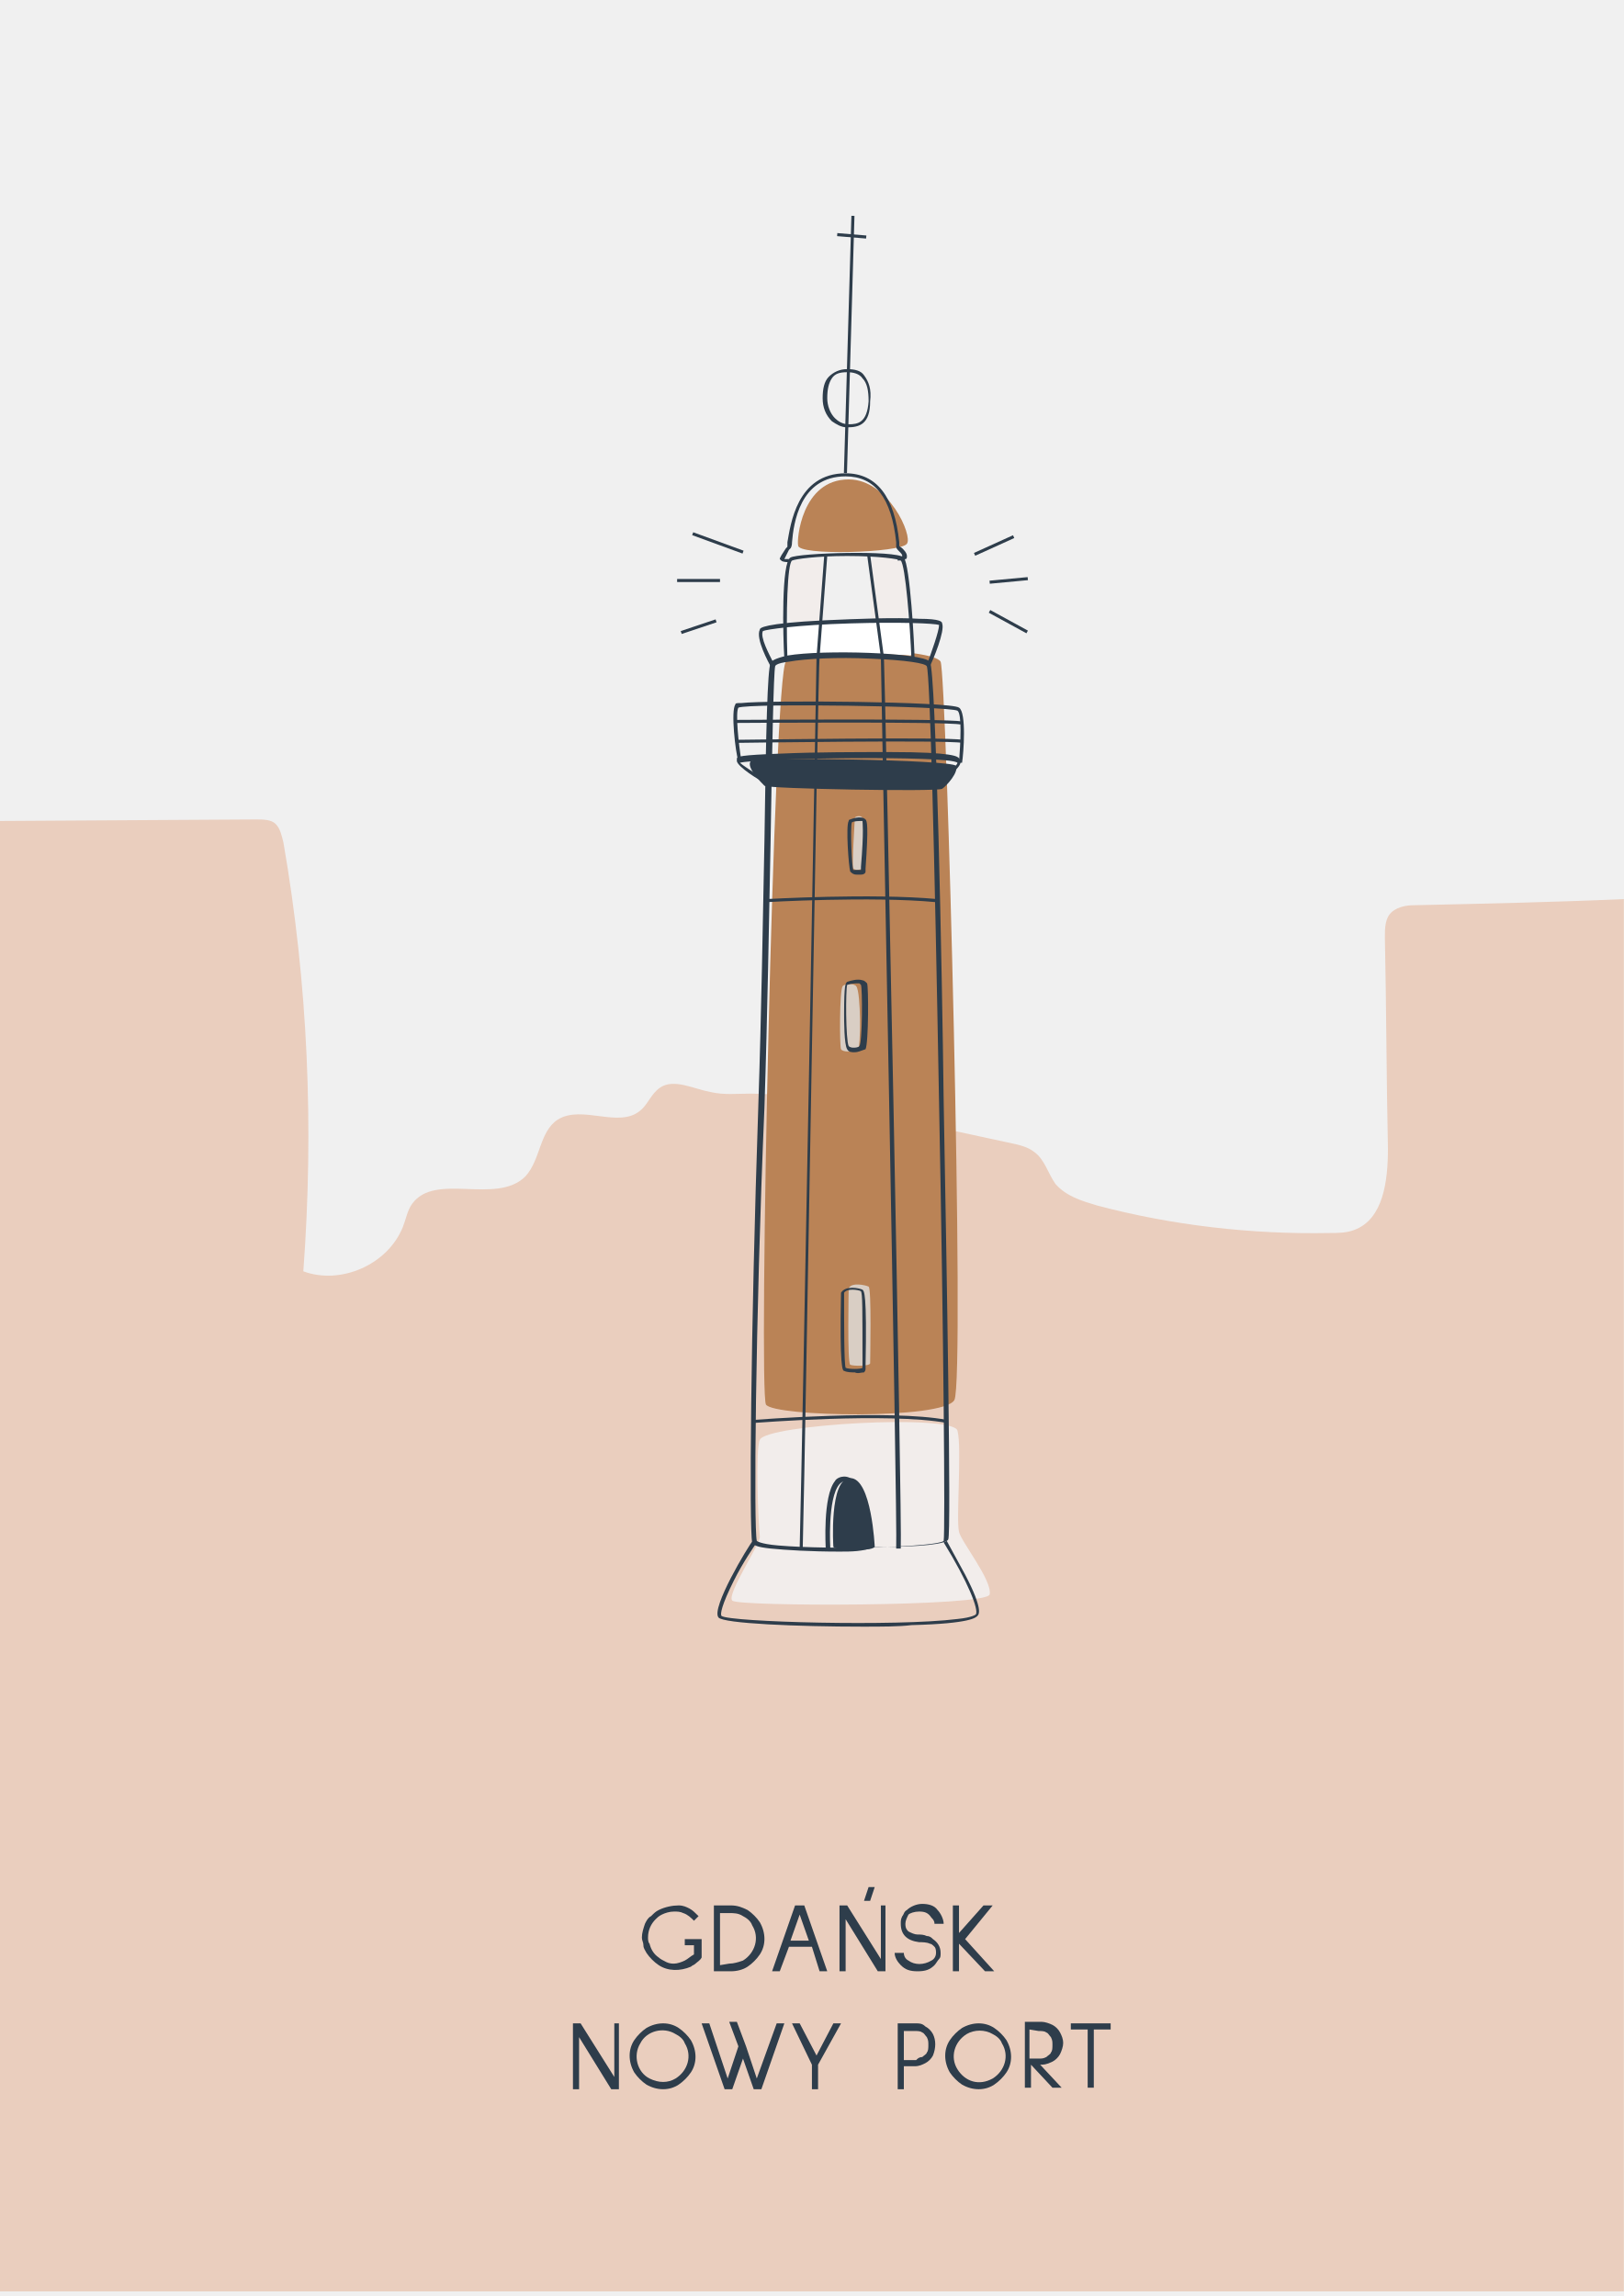
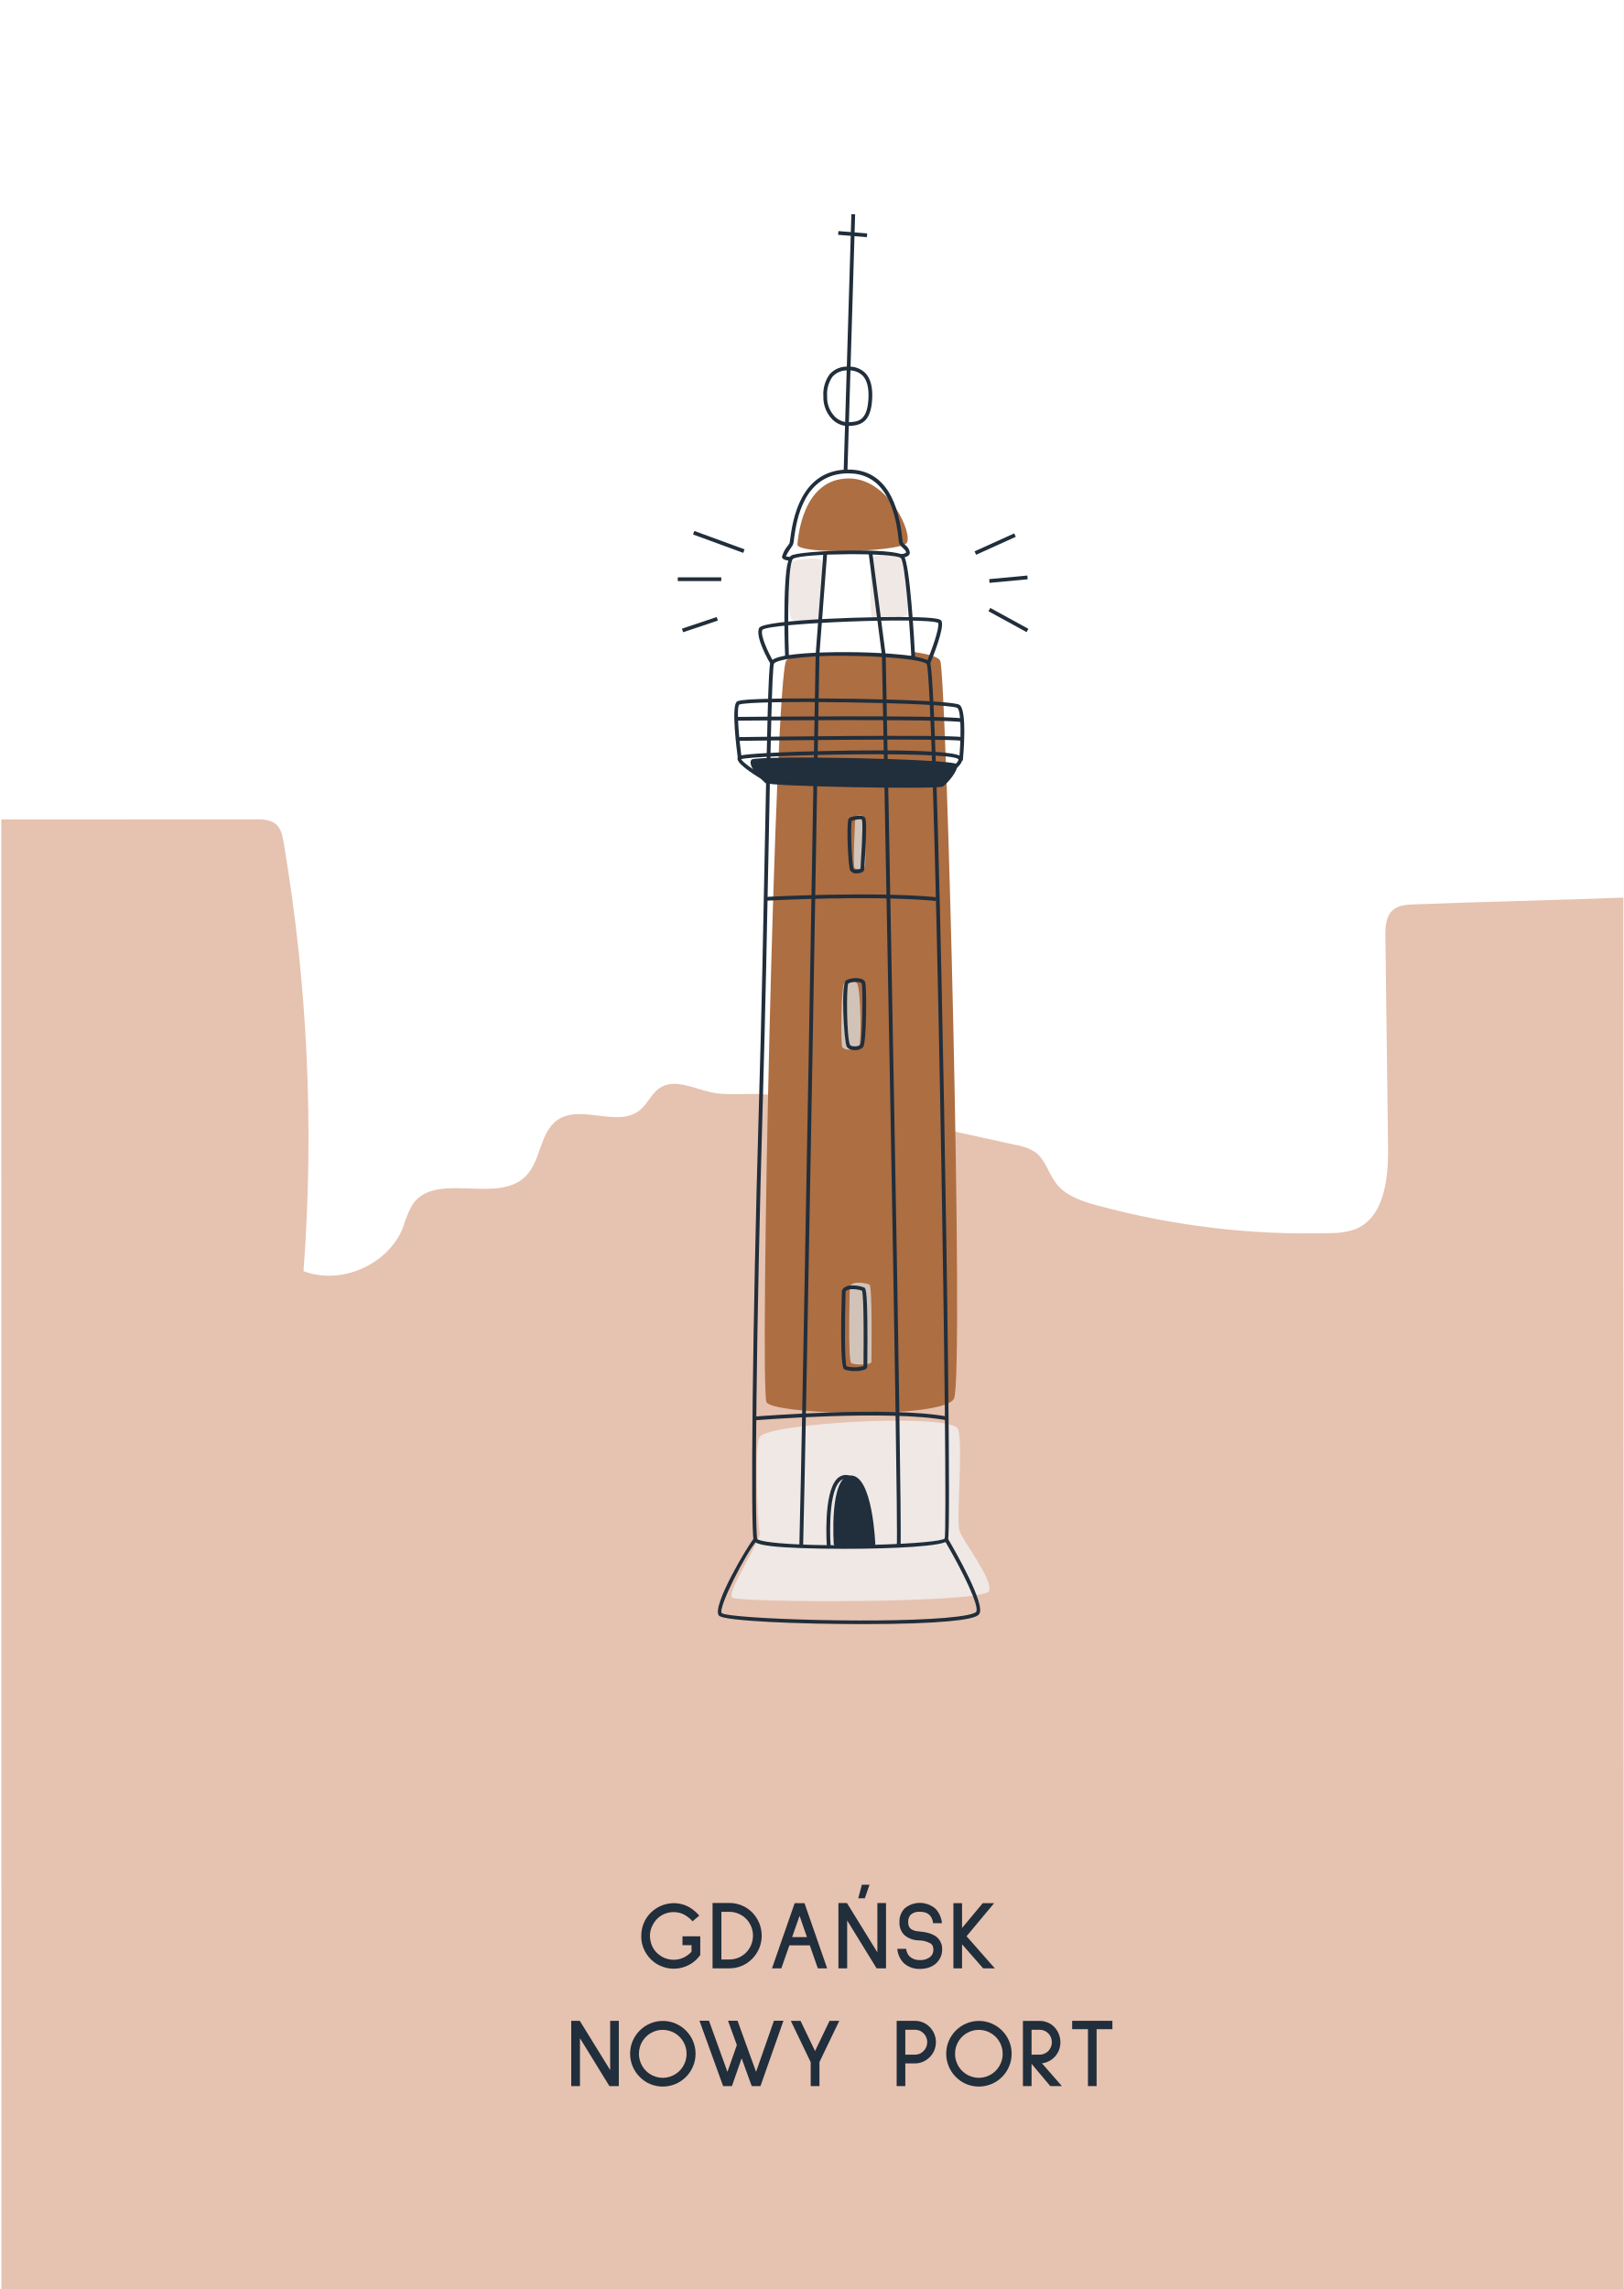
- <svg xmlns="http://www.w3.org/2000/svg" version="1.1" id="Layer_1" x="0px" y="0px" viewBox="0 0 106 149.9" style="enable-background:new 0 0 106 149.9;" xml:space="preserve">
-   <style type="text/css">
- 	.st0{fill:#EACEBE;}
- 	.st1{fill:#2E3D4B;}
- 	.st2{fill:#BA8356;}
- 	.st3{fill:#F2EDEB;}
- 	.st4{fill:#FFFFFF;}
- 	.st5{fill:#D9CEC4;}
- </style>
-   <path class="st0" d="M106,58.7c-4.5,0.2-9.2,0.3-13.7,0.4c-0.5,0-1,0.1-1.4,0.4c-0.5,0.4-0.5,1.1-0.5,1.7c0.1,4.6,0.1,9.2,0.2,13.8  c0,2.1-0.3,4.6-2.2,5.3c-0.5,0.2-1.1,0.2-1.6,0.2c-5.1,0.1-10.3-0.5-15.2-1.8c-1-0.3-2-0.6-2.7-1.4c-0.5-0.7-0.7-1.6-1.4-2.1  c-0.4-0.3-0.8-0.4-1.2-0.5l-11.1-2.4c-2.1-0.5-4.1-0.9-6.2-0.9c-0.9,0-1.7,0.1-2.6-0.1c-1.1-0.2-2.4-0.9-3.3-0.3  c-0.6,0.4-0.8,1.1-1.3,1.5c-1.4,1.2-3.8-0.4-5.4,0.6c-1.2,0.8-1.1,2.6-2.1,3.7c-1.9,1.9-5.9-0.3-7.4,1.8c-0.3,0.4-0.4,1-0.6,1.5  c-1,2.5-4.1,3.8-6.5,2.9c0.7-9.4,0.3-18.8-1.3-28c-0.1-0.4-0.2-0.9-0.5-1.2c-0.3-0.3-0.8-0.3-1.3-0.3L0,53.6l0,96h106L106,58.7z" />
-   <path class="st1" d="M45.8,126.6v1.2c-0.1,0.2-0.3,0.3-0.4,0.4c-0.1,0.1-0.2,0.1-0.3,0.2c-0.7,0.3-1.5,0.3-2.1-0.1  c-0.3-0.2-0.6-0.5-0.8-0.8c-0.1-0.2-0.2-0.3-0.2-0.5c0-0.2-0.1-0.3-0.1-0.5c0-0.3,0.1-0.6,0.2-0.9c0.1-0.2,0.2-0.4,0.4-0.5  c0.2-0.2,0.3-0.3,0.5-0.4c0.4-0.2,0.9-0.3,1.3-0.3c0.3,0,0.5,0.1,0.7,0.2c0.2,0.1,0.4,0.3,0.6,0.5l-0.3,0.3  c-0.2-0.2-0.4-0.4-0.7-0.5c-0.2-0.1-0.4-0.1-0.6-0.1c-0.3,0-0.6,0.1-0.8,0.2c-0.2,0.1-0.3,0.2-0.4,0.3c-0.3,0.3-0.5,0.7-0.5,1.2  c0,0.1,0,0.3,0.1,0.4c0.1,0.4,0.3,0.7,0.6,0.9c0.1,0.1,0.3,0.2,0.5,0.3c0.2,0.1,0.4,0.1,0.5,0.1c0.2,0,0.5-0.1,0.7-0.2  c0.2-0.1,0.4-0.3,0.6-0.4l0-0.6h-0.6v-0.4L45.8,126.6z" />
-   <path class="st1" d="M46.6,128.7v-4.3h1.1c0.4,0,0.7,0.1,1.1,0.3c0.3,0.2,0.6,0.5,0.8,0.8c0.4,0.7,0.4,1.5,0,2.1  c-0.2,0.3-0.5,0.6-0.8,0.8c-0.3,0.2-0.7,0.3-1.1,0.3L46.6,128.7z M47.6,128.2c0.3,0,0.6-0.1,0.9-0.2c0.8-0.5,1.1-1.5,0.6-2.3  c-0.1-0.3-0.4-0.5-0.6-0.6c-0.3-0.2-0.6-0.2-0.9-0.2H47v3.4L47.6,128.2z" />
-   <path class="st1" d="M53,127.1h-1.5l-0.6,1.6h-0.5l1.5-4.3h0.6l1.5,4.3h-0.5L53,127.1z M52.8,126.7l-0.6-1.7l-0.6,1.7H52.8z" />
-   <path class="st1" d="M57.8,124.4v4.3h-0.5l-2.1-3.4v3.4h-0.4v-4.3h0.5l2.2,3.5v-3.5H57.8z M57.1,123.2l-0.3,0.9h-0.4l0.3-0.9H57.1z" />
-   <path class="st1" d="M61,125.6c0-0.2-0.1-0.3-0.2-0.4c-0.2-0.3-0.4-0.4-0.8-0.4c-0.3,0-0.6,0.1-0.7,0.2c-0.1,0.2-0.2,0.4-0.2,0.6  c0,0.3,0.1,0.4,0.2,0.5c0.2,0.1,0.4,0.2,0.6,0.2c0.2,0,0.4,0,0.6,0.1c0.2,0,0.3,0.1,0.4,0.2c0.3,0.2,0.5,0.5,0.5,0.9  c0,0.2,0,0.3-0.1,0.4c-0.1,0.1-0.2,0.3-0.3,0.4c-0.3,0.3-0.6,0.4-1.1,0.4s-0.8-0.1-1.1-0.4c-0.2-0.2-0.4-0.5-0.4-0.8H59  c0,0.2,0.1,0.4,0.3,0.5c0.4,0.3,1,0.3,1.5,0c0.2-0.1,0.3-0.3,0.3-0.5c0-0.1,0-0.3-0.1-0.4c-0.1-0.1-0.2-0.2-0.3-0.2  c-0.2-0.1-0.5-0.1-0.7-0.1c-0.8-0.1-1.2-0.5-1.2-1.2c0-0.2,0-0.3,0.1-0.5c0.1-0.1,0.1-0.3,0.3-0.4c0.2-0.2,0.6-0.4,1-0.4h0  c0.4,0,0.8,0.1,1,0.4c0.2,0.2,0.4,0.6,0.4,0.9L61,125.6L61,125.6z" />
-   <path class="st1" d="M62.6,126.9v1.8h-0.4v-4.3h0.4v1.8l1.6-1.8h0.6l-1.8,2.2l1.9,2.1h-0.6L62.6,126.9z" />
-   <path class="st1" d="M40.4,132.1v4.3h-0.5l-2.1-3.4v3.4h-0.4v-4.3h0.5l2.2,3.5v-3.5H40.4z" />
-   <path class="st1" d="M42.2,136.1c-0.3-0.2-0.6-0.5-0.8-0.8c-0.4-0.7-0.4-1.5,0-2.1c0.2-0.3,0.5-0.6,0.8-0.8c0.7-0.4,1.5-0.4,2.1,0  c0.3,0.2,0.6,0.5,0.8,0.8c0.4,0.7,0.4,1.5,0,2.1c-0.2,0.3-0.5,0.6-0.8,0.8C43.7,136.5,42.9,136.5,42.2,136.1L42.2,136.1z   M44.1,135.7c0.8-0.5,1.1-1.5,0.6-2.3c-0.1-0.3-0.4-0.5-0.6-0.6c-0.8-0.5-1.9-0.2-2.3,0.6c-0.5,0.8-0.2,1.9,0.6,2.3  C43,136,43.6,136,44.1,135.7z" />
-   <path class="st1" d="M47.5,135.7l0.7-2.1l-0.6-1.6h0.5l0.6,1.6l0.7,2.1l1.3-3.6h0.5l-1.5,4.3h-0.5l-0.7-2l-0.7,2h-0.5l-1.5-4.3h0.5  L47.5,135.7z" />
-   <path class="st1" d="M53.4,134.8v1.6H53v-1.6l-1.3-2.7h0.5l1.1,2.1l1.1-2.1h0.5L53.4,134.8z" />
-   <path class="st1" d="M60.4,132.3c0.2,0.1,0.4,0.3,0.5,0.5c0.2,0.4,0.2,0.9,0,1.4c-0.1,0.2-0.3,0.4-0.5,0.5c-0.2,0.1-0.4,0.2-0.7,0.2  H59v1.5h-0.4v-4.3h1.2C60,132.1,60.2,132.1,60.4,132.3z M60.2,134.3c0.1-0.1,0.3-0.2,0.3-0.3c0.1-0.1,0.1-0.3,0.1-0.5  c0-0.2,0-0.3-0.1-0.5c-0.1-0.1-0.2-0.3-0.3-0.3c-0.1-0.1-0.3-0.1-0.5-0.1H59v1.9h0.8C59.9,134.4,60,134.3,60.2,134.3L60.2,134.3z" />
-   <path class="st1" d="M62.8,136.1c-0.3-0.2-0.6-0.5-0.8-0.8c-0.4-0.7-0.4-1.5,0-2.1c0.2-0.3,0.5-0.6,0.8-0.8c0.7-0.4,1.5-0.4,2.1,0  c0.3,0.2,0.6,0.5,0.8,0.8c0.4,0.7,0.4,1.5,0,2.1c-0.2,0.3-0.5,0.6-0.8,0.8C64.3,136.5,63.5,136.5,62.8,136.1L62.8,136.1z   M64.8,135.7c0.8-0.5,1.1-1.5,0.6-2.3c-0.1-0.3-0.4-0.5-0.6-0.6c-0.5-0.3-1.2-0.3-1.7,0c-0.8,0.5-1.1,1.5-0.6,2.3  S63.9,136.2,64.8,135.7L64.8,135.7z" />
-   <path class="st1" d="M67.9,134.8l1.4,1.5h-0.6l-1.4-1.5h0v1.5h-0.4v-4.3h1.1c0.2,0,0.5,0.1,0.7,0.2c0.2,0.1,0.4,0.3,0.5,0.5  c0.1,0.2,0.2,0.4,0.2,0.7c0,0.2-0.1,0.5-0.2,0.7c-0.1,0.2-0.3,0.4-0.5,0.5C68.3,134.8,68.1,134.8,67.9,134.8L67.9,134.8z   M67.2,132.5v1.9h0.6c0.2,0,0.3,0,0.5-0.1c0.1-0.1,0.3-0.2,0.3-0.3c0.1-0.1,0.1-0.3,0.1-0.5c0-0.2,0-0.3-0.1-0.5  c-0.1-0.1-0.2-0.3-0.3-0.3c-0.1-0.1-0.3-0.1-0.5-0.1L67.2,132.5z" />
-   <path class="st1" d="M72.5,132.5h-1.1v3.8H71v-3.8h-1.1v-0.4h2.6L72.5,132.5z" />
-   <g id="gdansk_nowy_kolor">
-     <path class="st2" d="M51.3,43.2c1-1.1,9.6-0.9,10.1,0c0.4,0.9,1.6,46.9,0.9,48.2S50.5,92.5,50,91.7C49.5,90.9,50.5,44,51.3,43.2z" />
-     <path class="st2" d="M55.4,31.3c2.6,0,4.2,3.7,3.8,4.2c-0.4,0.6-7.2,0.8-7.1,0.1C52,35.3,52.3,31.3,55.4,31.3z" />
-     <path class="st3" d="M62.6,100c-0.2-0.8,0.2-5.5-0.1-6.6C62.2,92.3,50,93,49.6,94c-0.3,0.6-0.1,5.5,0,6.3c0.1,0.4-2.2,3.8-1.8,4.2   c0.3,0.4,16.6,0.4,16.8-0.4C64.8,103.2,62.7,100.6,62.6,100z" />
-     <path class="st3" d="M56.9,36.6c0.1-0.4,1.8-0.2,2,0c0.2,0.2,0.5,3.4,0.3,3.7c-0.2,0.2-2.2,0.5-2.3,0.1   C56.8,40,56.7,37.1,56.9,36.6z" />
-     <path class="st3" d="M53.6,40.5c-0.1,0.4-1.8,0.2-2,0c-0.2-0.2-0.5-3.4-0.3-3.7c0.2-0.2,2.2-0.5,2.3-0.1   C53.7,37.1,53.7,40,53.6,40.5z" />
-     <path class="st4" d="M51.4,40.9c0.1-0.1,7.7-0.6,7.9-0.4c0.2,0.2,0.4,2.4,0.1,2.3c-0.3-0.1-7.4-0.2-8,0   C51.1,43,51.4,40.9,51.4,40.9z" />
-     <path class="st5" d="M55.4,84.1c0.2-0.4,1.1-0.2,1.3-0.1c0.2,0.1,0.1,4.8,0.1,5c0,0.2-1.1,0.2-1.3,0.1C55.3,89,55.4,84.1,55.4,84.1   z" />
-     <path class="st5" d="M56,68.5c-0.3,0.2-1,0.2-1.1,0s-0.1-3.8,0.1-4.1c0.1-0.2,0.8-0.2,0.9,0C56.2,64.8,56.2,68.4,56,68.5z" />
-     <path class="st5" d="M56.4,56.7c-0.1,0-0.5,0.2-0.7,0c-0.1-0.2,0.1-3.2,0.1-3.3c0-0.1,0.4-0.2,0.5,0C56.4,53.7,56.5,56.6,56.4,56.7   z" />
-     <path class="st1" d="M57.1,101c0,0-0.2-4.5-1.6-4.5s-1.1,4.5-1.1,4.5C54.6,101.2,56.8,101.3,57.1,101z" />
-     <path class="st1" d="M49,49.7c0.2-0.3,13.2-0.1,13.4,0.3c0.2,0.4-0.6,1.3-0.9,1.5c-0.3,0.2-11.4,0-11.6-0.2S48.7,50.1,49,49.7z" />
-   </g>
-   <g id="gdansk_nowy">
-     <path class="st1" d="M54.8,101.3c-1.9,0-3.5-0.1-4.5-0.2c-0.9-0.1-1.1-0.2-1.2-0.4c-0.2-0.9-0.1-13.8,0.4-28.5   c0.2-6,0.3-12.3,0.4-17.3c0.1-7.3,0.2-11.2,0.4-11.6c0-0.1,0.2-0.3,1.1-0.5c2.3-0.4,8.8-0.2,9.3,0.4c0.4,0.5,0.8,20.3,0.9,28.7   c0.2,10.9,0.5,28.2,0.3,28.6c-0.1,0.3-1.7,0.5-4.8,0.5C56.3,101.3,55.6,101.3,54.8,101.3z M49.4,100.6c0,0,0.2,0.2,1.4,0.3   c3.5,0.3,10.4,0.1,10.8-0.3c0.1-0.6,0-13.3-0.3-28.5C61,55.2,60.7,44,60.5,43.5c-0.1-0.2-1.3-0.4-3.7-0.5c-2.1-0.1-4.2,0-5.3,0.2   c-0.9,0.1-0.9,0.3-0.9,0.3l0,0c-0.1,0.4-0.2,5.3-0.3,11.5c-0.1,5-0.2,11.3-0.4,17.3C49.3,86.4,49.2,99.7,49.4,100.6L49.4,100.6z" />
-     <path class="st1" d="M56.3,106.2c-4.2,0-9.1-0.2-9.4-0.6c-0.5-0.6,1.9-4.6,2.3-5.1l0.2,0.2c-0.2,0.3-0.9,1.3-1.5,2.5   c-0.8,1.6-0.9,2.2-0.8,2.3c0.5,0.4,11.4,0.7,15.4,0.2c1-0.1,1.2-0.3,1.2-0.3c0.2-0.3-0.5-2.1-2.1-4.7l0.2-0.1c0,0,0.6,1.1,1.2,2.2   c1.2,2.3,0.9,2.6,0.8,2.7c-0.1,0.1-0.4,0.5-4.3,0.6C58.7,106.2,57.5,106.2,56.3,106.2z" />
-     <path class="st1" d="M49.2,92.9l0-0.2c0.1,0,8.9-0.7,12.6,0l0,0.2C58,92.2,49.3,92.9,49.2,92.9z" />
-     <path class="st1" d="M61.1,58.9c-4.2-0.4-11.1,0-11.1,0l0-0.2c0.1,0,6.9-0.4,11.2,0L61.1,58.9z" />
-     <path class="st1" d="M59.3,51.2c-3.1,0-9.1-0.1-9.4-0.1h0l0,0c-0.4-0.2-1.7-1-1.8-1.4c0-0.1,0-0.1,0-0.2c0.1-0.1,0.1-0.2,2.9-0.3   c2.2-0.1,5-0.1,7.1-0.1c4.2,0,4.4,0.3,4.5,0.4c0.1,0.1,0.1,0.2,0.1,0.3c-0.1,0.5-1.4,1.3-1.7,1.4l0,0h0   C60.9,51.2,60.3,51.2,59.3,51.2z M50,50.9c3.6,0.1,10.4,0.2,11,0.1c0.6-0.3,1.5-1,1.5-1.2c0,0,0,0,0,0c-0.5-0.5-13.2-0.3-14.2,0   C48.4,49.9,49.1,50.4,50,50.9z" />
-     <path class="st1" d="M62.8,49.8l-0.2,0c0.1-1.3,0.2-3.2-0.1-3.4c-0.6-0.3-13.6-0.5-14.3-0.2c-0.2,0.3,0,2.3,0.2,3.5l-0.2,0   C48,49.1,47.7,46.4,48,46c0-0.1,0.1-0.1,0.4-0.1c1.7-0.2,13.7-0.1,14.2,0.3C63.1,46.5,62.9,49.2,62.8,49.8z" />
-     <path class="st1" d="M59.5,43.1c-0.1-2.4-0.4-6.2-0.7-6.5c-0.1-0.1-1.4-0.3-3.5-0.3c-2,0-3.4,0.2-3.6,0.3c-0.3,0.2-0.4,3.4-0.3,6.4   l-0.2,0c-0.1-1.5-0.2-6.3,0.4-6.6c0.5-0.3,6.9-0.5,7.4,0c0.4,0.5,0.7,5.7,0.7,6.7L59.5,43.1z" />
-     <path class="st1" d="M50.3,43.5c-0.1-0.2-1-1.8-0.7-2.4c0-0.1,0.2-0.4,4.2-0.6c2.2-0.1,4.7-0.2,6.2-0.1c1.4,0,1.5,0.2,1.5,0.3   c0.2,0.5-0.6,2.4-0.8,2.8l-0.2-0.1c0.3-0.8,0.8-2.2,0.8-2.6c-0.3-0.1-2.5-0.2-5.8-0.1c-3.5,0.1-5.5,0.4-5.7,0.5   c-0.2,0.4,0.4,1.5,0.7,2.1L50.3,43.5z" />
-     <path class="st1" d="M51.5,36.7c-0.1,0-0.4,0-0.5-0.1c0,0-0.1-0.1-0.1-0.1c0-0.1,0.2-0.4,0.4-0.7l0.1-0.1c0,0,0-0.2,0-0.3   c0.2-1.1,0.6-4.5,3.8-4.5h0c2,0,3.2,1.5,3.5,4.5c0,0.1,0,0.2,0,0.2c0,0.1,0.1,0.1,0.2,0.2c0.1,0.1,0.3,0.3,0.3,0.5   c0,0.1,0,0.2-0.1,0.2c-0.2,0.1-0.5,0.1-0.5,0.1l0-0.2c0.1,0,0.2,0,0.3-0.1c0,0,0,0,0,0c0-0.1-0.1-0.2-0.2-0.3   c-0.1-0.1-0.2-0.2-0.2-0.3c0-0.1,0-0.2,0-0.3c-0.3-2.9-1.4-4.3-3.3-4.3l0,0c-3,0-3.4,3.1-3.5,4.3c0,0.3-0.1,0.4-0.1,0.4   s-0.1,0.1-0.1,0.1c-0.1,0.2-0.2,0.4-0.3,0.6c0.1,0,0.2,0,0.3,0L51.5,36.7L51.5,36.7z" />
-     <rect x="47" y="22.4" transform="matrix(2.914284e-02 -0.9996 0.9996 2.914284e-02 31.3264 77.2107)" class="st1" width="16.8" height="0.2" />
-     <path class="st1" d="M55.3,27.9c-0.4,0-0.7-0.2-1-0.4c-0.4-0.4-0.6-0.9-0.6-1.5c0-0.6,0.1-1.1,0.4-1.4c0.3-0.3,0.7-0.5,1.2-0.5l0,0   c0.5,0,0.9,0.1,1.1,0.4c0.3,0.4,0.5,0.9,0.4,1.7C56.8,27.7,56.1,27.9,55.3,27.9L55.3,27.9z M55.3,24.3c-0.5,0-0.8,0.1-1,0.4   C54.1,25,54,25.4,54,26c0,0.5,0.2,1,0.5,1.3c0.2,0.2,0.5,0.4,0.9,0.4c0.6,0,1.2-0.1,1.3-1.5c0-0.7-0.1-1.2-0.4-1.5   C56.1,24.4,55.7,24.3,55.3,24.3L55.3,24.3L55.3,24.3z" />
-     <path class="st1" d="M55.8,89.6c-0.2,0-0.5,0-0.7-0.1c-0.1,0-0.3-0.2-0.2-5.1v0l0,0c0.3-0.5,1.2-0.3,1.4-0.2c0.1,0.1,0.3,0.1,0.2,5   c0,0.1,0,0.2,0,0.2c0,0.1-0.1,0.2-0.1,0.2C56.2,89.6,56,89.7,55.8,89.6z M55.2,89.3c0.2,0.1,1,0.1,1.1,0c0,0,0-0.1,0-0.2   c0-3.8,0-4.6-0.1-4.8c-0.2-0.1-0.9-0.2-1.1,0.1C55.1,86.6,55.1,89,55.2,89.3z" />
-     <path class="st1" d="M55.8,68.7L55.8,68.7c-0.2,0-0.4,0-0.5-0.2c-0.2-0.3-0.2-1.9-0.2-2.3c0-2,0.1-2,0.2-2.1l0,0   c0.3-0.1,0.7-0.2,1-0.1c0.1,0,0.2,0.1,0.3,0.2c0.1,0.2,0.1,3.9-0.1,4.3C56.2,68.6,56,68.7,55.8,68.7z M55.3,64.3   c-0.1,0.3-0.1,3.6,0.1,4c0,0,0.1,0.1,0.3,0.1c0.1,0,0.3,0,0.4-0.1c0.2-0.3,0.2-3.8,0.1-4c0,0-0.1-0.1-0.1-0.1   C55.8,64.2,55.6,64.2,55.3,64.3L55.3,64.3z" />
-     <path class="st1" d="M55.9,57.1c-0.2,0-0.3-0.1-0.4-0.2c-0.1-0.3-0.3-3-0.1-3.3c0,0,0-0.1,0.1-0.1l0,0c0,0,0.7-0.3,1,0   c0.1,0.1,0.2,0.4,0,3.2c0,0.1,0,0.2,0,0.2c0,0.1-0.1,0.2-0.3,0.2C56,57.1,56,57.1,55.9,57.1z M55.6,53.7c-0.1,0.4,0,2.9,0.1,3.1   c0,0,0.1,0,0.1,0c0.1,0,0.2,0,0.4,0c0,0,0-0.1,0-0.2c0.2-2.4,0.1-2.9,0.1-3C56.1,53.6,55.7,53.6,55.6,53.7L55.6,53.7z M56.1,56.9   L56.1,56.9z" />
-     <path class="st1" d="M53.9,101.1c0-0.1-0.2-3.4,0.6-4.4c0.1-0.2,0.4-0.3,0.6-0.3c0.7,0,1.2,0.8,1.5,2.4c0.1,0.8,0.2,1.5,0.3,2.3   l-0.2,0c0-1.2-0.4-4.4-1.5-4.4c-0.2,0-0.3,0.1-0.4,0.2c-0.8,0.9-0.6,4.2-0.6,4.2L53.9,101.1z" />
-     <path class="st1" d="M58.8,101.1l-0.3,0c0.1-1.6-1-57.3-1-58.2l-0.9-6.7l0.2,0l0.9,6.7C57.8,45.2,58.9,99.4,58.8,101.1z" />
-     <path class="st1" d="M62.7,47.3c-1-0.2-14.6-0.1-14.7-0.1v-0.2c0.6,0,13.7-0.1,14.8,0.1L62.7,47.3z" />
-     <path class="st1" d="M48.1,48.5v-0.2c0.6,0,13.7-0.2,14.7,0l0,0.2C61.8,48.3,48.2,48.5,48.1,48.5z" />
-     <path class="st1" d="M52.4,101.1l-0.2,0c0.2-7.8,1.1-57.7,1.1-58.2l0.5-6.6l0.2,0l-0.5,6.6C53.4,43.3,52.6,93.3,52.4,101.1z" />
-     <rect x="55.5" y="14.4" transform="matrix(8.263423e-02 -0.9966 0.9966 8.263423e-02 35.7055 69.5382)" class="st1" width="0.2" height="1.9" />
-     <rect x="63.5" y="35.5" transform="matrix(0.9108 -0.4128 0.4128 0.9108 -8.9143 29.98)" class="st1" width="2.8" height="0.2" />
-     <rect x="64.6" y="37.8" transform="matrix(0.9956 -9.323949e-02 9.323949e-02 0.9956 -3.2482 6.3005)" class="st1" width="2.5" height="0.2" />
-     <rect x="65.7" y="39.2" transform="matrix(0.4798 -0.8774 0.8774 0.4798 -1.3721 78.8396)" class="st1" width="0.2" height="2.8" />
-     <rect x="46.8" y="33.7" transform="matrix(0.3435 -0.9392 0.9392 0.3435 -2.5448 67.3168)" class="st1" width="0.2" height="3.5" />
-     <rect x="44.2" y="37.8" class="st1" width="2.8" height="0.2" />
-     <rect x="44.4" y="40.8" transform="matrix(0.9482 -0.3176 0.3176 0.9482 -10.6227 16.6149)" class="st1" width="2.4" height="0.2" />
+ <svg xmlns="http://www.w3.org/2000/svg" width="352" height="496.132" viewBox="0 0 352 496.132">
+   <g id="_15" data-name="15" transform="translate(10163 -13859)">
+     <rect id="Rectangle_276" data-name="Rectangle 276" width="352" height="496" transform="translate(-10163 13859)" fill="#fff" />
+     <g id="gdansk_nowy_port" data-name="gdansk nowy port" transform="translate(-15739.499 13519.934)">
+       <path id="Path_2394" data-name="Path 2394" d="M5928.409,513.471c-14.839.557-30.509.9-45.347,1.459-1.647.062-3.441.18-4.667,1.281-1.5,1.351-1.587,3.638-1.563,5.66q.289,22.9.579,45.8c.085,6.813-.865,15.261-7.221,17.717a16.078,16.078,0,0,1-5.375.8,173.552,173.552,0,0,1-50.462-6.008c-3.279-.892-6.744-2.021-8.846-4.693-1.72-2.189-2.369-5.245-4.623-6.881a10.827,10.827,0,0,0-4.132-1.522L5759.9,559.01c-6.818-1.493-13.7-3-20.682-2.992-2.876,0-5.79.255-8.6-.354-3.723-.809-7.812-3.047-11.018-.99-1.855,1.189-2.7,3.493-4.411,4.879-4.772,3.862-12.727-1.373-17.8,2.089-3.906,2.664-3.574,8.792-6.885,12.168-6.141,6.263-19.466-1.1-24.514,6.073a22.279,22.279,0,0,0-2.08,4.966c-3.158,8.161-13.451,12.719-21.618,9.573a383.7,383.7,0,0,0-4.307-92.929c-.243-1.432-.558-2.981-1.656-3.933-1.149-1-2.819-1.049-4.342-1.048l-55.207.022.028,318.513H5928.5Z" transform="translate(0 20.152)" fill="#e6c2b0" />
+       <g id="Group_455" data-name="Group 455" transform="translate(5700.334 747.574)">
+         <g id="Group_454" data-name="Group 454" transform="translate(0 0)">
+           <path id="Path_2395" data-name="Path 2395" d="M5704.549,708.7a6.908,6.908,0,0,1-3.3.828,6.818,6.818,0,0,1-2.084-.319,6.669,6.669,0,0,1-2.4-1.275,7.134,7.134,0,0,1-1.765-2.169,6.631,6.631,0,0,1-.809-3.255,6.249,6.249,0,0,1,.043-.85,7.251,7.251,0,0,1,.6-2.224,6.772,6.772,0,0,1,1.245-1.86,7.344,7.344,0,0,1,1.754-1.361,6.956,6.956,0,0,1,2.116-.767,6.791,6.791,0,0,1,4.679.767,8.625,8.625,0,0,1,2.148,1.808l-1.468,1.232a6.373,6.373,0,0,0-2.191-1.636,5.442,5.442,0,0,0-1.936-.362,5,5,0,0,0-4.551,2.891,4.855,4.855,0,0,0-.553,2.277,5,5,0,0,0,.191,1.36,4.8,4.8,0,0,0,1.829,2.745,5.141,5.141,0,0,0,3.126,1.063,4.97,4.97,0,0,0,2.116-.458,5.525,5.525,0,0,0,1.754-1.286v-1.426h-1.957v-1.914h3.849v4.041a6.6,6.6,0,0,1-1.467,1.532A7.5,7.5,0,0,1,5704.549,708.7Z" transform="translate(-5679.017 -691.327)" fill="#212e3b" />
+           <path id="Path_2396" data-name="Path 2396" d="M5707.278,709.453V695.289h3.657a6.834,6.834,0,0,1,2.7.542,7.077,7.077,0,0,1,2.255,1.52,7.5,7.5,0,0,1,1.5,2.286,7.161,7.161,0,0,1,0,5.466,7.186,7.186,0,0,1-1.5,2.265,6.92,6.92,0,0,1-2.255,1.543,6.832,6.832,0,0,1-2.7.542Zm1.913-12.251v10.336h1.744a4.956,4.956,0,0,0,1.967-.4,5.179,5.179,0,0,0,1.648-1.106,5.3,5.3,0,0,0,1.1-1.671,5.218,5.218,0,0,0,0-3.976,5.3,5.3,0,0,0-1.1-1.669,5.179,5.179,0,0,0-1.648-1.106,4.96,4.96,0,0,0-1.967-.405Z" transform="translate(-5676.641 -691.333)" fill="#212e3b" />
+           <path id="Path_2397" data-name="Path 2397" d="M5728.118,709.447l-1.744-4.977h-4.424l-1.744,4.977h-2.021l4.913-14.123h2.127l4.912,14.123Zm-3.956-11.378-1.616,4.614h3.212Z" transform="translate(-5674.661 -691.327)" fill="#212e3b" />
+           <path id="Path_2398" data-name="Path 2398" d="M5738.644,710.061l-6.38-10.38v10.38h-1.893V695.917h1.85l6.593,10.676V695.917h1.872v14.144Zm-2.552-15.186h-1.425l.787-2.934h1.659Z" transform="translate(-5672.449 -691.941)" fill="#212e3b" />
+           <path id="Path_2399" data-name="Path 2399" d="M5748.488,698.311a2.348,2.348,0,0,0-.946-.84,3.4,3.4,0,0,0-1.435-.266,2.7,2.7,0,0,0-2.022.617,2.163,2.163,0,0,0-.553,1.6,2.323,2.323,0,0,0,.171.969,1.441,1.441,0,0,0,.51.6,3.542,3.542,0,0,0,1.68.468,11.75,11.75,0,0,1,2.01.331,5.435,5.435,0,0,1,1.436.6,3.362,3.362,0,0,1,1.553,3.064,3.734,3.734,0,0,1-.32,1.531,4.2,4.2,0,0,1-.893,1.3,4.251,4.251,0,0,1-1.606.978,5.827,5.827,0,0,1-1.925.319,5,5,0,0,1-3.595-1.276,5.057,5.057,0,0,1-1.382-3.061l.043-.023h1.872a2.779,2.779,0,0,0,.767,1.68,3.16,3.16,0,0,0,2.232.766,3.355,3.355,0,0,0,2.126-.617,1.932,1.932,0,0,0,.787-1.594,2.341,2.341,0,0,0-.116-.776,1.322,1.322,0,0,0-.437-.586,5.389,5.389,0,0,0-2.7-.7,4.882,4.882,0,0,1-3.062-1.171,3.708,3.708,0,0,1-1.042-2.807,4,4,0,0,1,1.127-2.956,5.158,5.158,0,0,1,6.762.149,5.332,5.332,0,0,1,1.319,3.064h-1.915A3.294,3.294,0,0,0,5748.488,698.311Z" transform="translate(-5670.488 -691.336)" fill="#212e3b" />
+           <path id="Path_2400" data-name="Path 2400" d="M5757.911,709.447l-4.572-5.212v5.212h-1.871V695.324h1.871v5.382l4.488-5.382h2.467l-5.978,7.167,6.127,6.956Z" transform="translate(-5668.619 -691.327)" fill="#212e3b" />
+           <path id="Path_2401" data-name="Path 2401" d="M5689.622,731.05l-6.382-10.38v10.38h-1.892V716.906h1.85l6.593,10.678V716.906h1.872V731.05Z" transform="translate(-5681.349 -687.408)" fill="#212e3b" />
+           <path id="Path_2402" data-name="Path 2402" d="M5696.5,730.61a6.854,6.854,0,0,1-2.265-1.541,7.11,7.11,0,0,1-1.531-2.286,7.147,7.147,0,0,1-.011-5.487,7.219,7.219,0,0,1,3.807-3.818,6.847,6.847,0,0,1,2.733-.554,6.924,6.924,0,0,1,2.743.554,7.149,7.149,0,0,1,3.807,3.806,6.934,6.934,0,0,1,.553,2.745,7.005,7.005,0,0,1-.553,2.754,7.118,7.118,0,0,1-3.807,3.818,7.127,7.127,0,0,1-5.477.009Zm.745-11.356a5.155,5.155,0,0,0-3.18,4.775,5.206,5.206,0,0,0,.4,2.03,5.149,5.149,0,0,0,9.528,0,5.215,5.215,0,0,0,.4-2.03,5.177,5.177,0,0,0-7.157-4.775Z" transform="translate(-5679.388 -687.405)" fill="#212e3b" />
+           <path id="Path_2403" data-name="Path 2403" d="M5718.1,731.053h-1.894l-2.19-6.02-2.106,6.02H5710l-5.125-14.165h2.063l4,11.081,2.043-5.806-1.914-5.275h2.063l1.872,5.188,2.147,5.892,3.871-11.081h2.063Z" transform="translate(-5677.078 -687.411)" fill="#212e3b" />
+           <path id="Path_2404" data-name="Path 2404" d="M5727.843,725.839v5.212h-1.893v-5.168l-4.317-8.976h2.105l3.148,6.552,3.147-6.552h2.106Z" transform="translate(-5674.035 -687.408)" fill="#212e3b" />
+           <path id="Path_2405" data-name="Path 2405" d="M5742.928,726.136v4.914h-1.872V716.906h3.976a4.381,4.381,0,0,1,1.723.352,4.558,4.558,0,0,1,1.468.989,4.756,4.756,0,0,1,.989,1.5,4.673,4.673,0,0,1,0,3.552,4.511,4.511,0,0,1-.989,1.478,4.726,4.726,0,0,1-1.468,1,4.268,4.268,0,0,1-1.723.36Zm0-7.294v5.4h2.1a2.479,2.479,0,0,0,1.872-.808,2.7,2.7,0,0,0,0-3.807,2.554,2.554,0,0,0-1.872-.787Z" transform="translate(-5670.509 -687.408)" fill="#212e3b" />
+           <path id="Path_2406" data-name="Path 2406" d="M5754.494,730.61a6.851,6.851,0,0,1-2.265-1.541,7.091,7.091,0,0,1-1.53-2.286,7.138,7.138,0,0,1-.012-5.487,7.214,7.214,0,0,1,3.807-3.818,6.848,6.848,0,0,1,2.733-.554,6.924,6.924,0,0,1,2.743.554,7.145,7.145,0,0,1,3.807,3.806,6.934,6.934,0,0,1,.553,2.745,7.005,7.005,0,0,1-.553,2.754,7.114,7.114,0,0,1-3.807,3.818,7.126,7.126,0,0,1-5.476.009Zm.744-11.356a5.153,5.153,0,0,0-3.179,4.775,5.206,5.206,0,0,0,.4,2.03,5.148,5.148,0,0,0,9.528,0,5.207,5.207,0,0,0,.4-2.03,5.177,5.177,0,0,0-7.157-4.775Z" transform="translate(-5668.858 -687.405)" fill="#212e3b" />
+           <path id="Path_2407" data-name="Path 2407" d="M5772.664,731.047h-2.51l-4.061-4.828v4.828h-1.872V716.924h3.635a4.406,4.406,0,0,1,1.755.352,4.341,4.341,0,0,1,1.435.989,4.83,4.83,0,0,1,.958,1.5,4.844,4.844,0,0,1,.042,3.456,4.44,4.44,0,0,1-.852,1.4,4.6,4.6,0,0,1-1.3,1.01,4.252,4.252,0,0,1-1.554.478Zm-6.571-12.208v5.4h1.764a2.535,2.535,0,0,0,1.021-.213,2.7,2.7,0,0,0,.85-.574,2.846,2.846,0,0,0,.565-.872,2.691,2.691,0,0,0,.2-1.042,2.728,2.728,0,0,0-.766-1.914,2.684,2.684,0,0,0-.85-.574,2.535,2.535,0,0,0-1.021-.213Z" transform="translate(-5666.303 -687.405)" fill="#212e3b" />
+           <path id="Path_2408" data-name="Path 2408" d="M5778.552,718.715V731.05h-1.872V718.715h-3.425v-1.809h8.721v1.809Z" transform="translate(-5664.663 -687.408)" fill="#212e3b" />
+         </g>
+       </g>
+       <g id="gdansk_nowy_kolor" data-name="gdansk nowy kolor" transform="translate(5735.047 442.769)">
+         <path id="Path_2409" data-name="Path 2409" d="M5721.54,467.735c3.279-3.643,31.978-3.031,33.351.061s5.215,155.473,2.982,159.946-39.093,3.536-40.631.788S5719.066,470.485,5721.54,467.735Z" transform="translate(-5709.615 -428.296)" fill="#ad6e42" />
+         <path id="Path_2410" data-name="Path 2410" d="M5734.009,433.972c8.638,0,13.99,12.1,12.505,14.013s-23.94,2.568-23.665.259C5722.963,447.275,5723.752,433.974,5734.009,433.972Z" transform="translate(-5708.527 -433.972)" fill="#ad6e42" />
+         <path id="Path_2411" data-name="Path 2411" d="M5760.144,630.529c-.625-2.76.808-18.083-.231-21.8s-41.39-1.42-43.059,1.631c-1.156,2.107-.407,18.348,0,20.925.23,1.468-7.158,12.7-6,13.866s54.951,1.293,55.759-1.42S5760.6,632.571,5760.144,630.529Z" transform="translate(-5710.727 -402.594)" fill="#efe8e5" />
+         <path id="Path_2412" data-name="Path 2412" d="M5736.488,448.823c.286-1.262,5.931-.74,6.589,0s1.62,11.427,1.064,12.113-7.4,1.573-7.653.463S5736.081,450.62,5736.488,448.823Z" transform="translate(-5706.096 -431.414)" fill="#efe8e5" />
+         <path id="Path_2413" data-name="Path 2413" d="M5728.528,461.8c-.286,1.262-5.93.74-6.59,0s-1.62-11.427-1.064-12.115,7.4-1.571,7.654-.462S5728.936,460,5728.528,461.8Z" transform="translate(-5708.915 -431.299)" fill="#efe8e5" />
+         <path id="Path_2414" data-name="Path 2414" d="M5721.232,461.156c.388-.2,25.7-1.968,26.349-1.184s1.323,7.926.3,7.724c-1.14-.224-24.646-.642-26.647-.082C5720.053,467.944,5721.232,461.156,5721.232,461.156Z" transform="translate(-5708.915 -429.288)" fill="#fff" />
+         <path id="Path_2415" data-name="Path 2415" d="M5732.48,582.317c.666-1.339,3.59-.695,4.255-.4s.435,15.985.435,16.728-3.563.741-4.361.294S5732.48,582.317,5732.48,582.317Z" transform="translate(-5706.803 -407.187)" fill="#d2c3b8" />
+         <path id="Path_2416" data-name="Path 2416" d="M5734.659,540.6c-1.112.592-3.182.594-3.552-.149s-.237-12.731.361-13.707c.377-.614,2.5-.743,2.89,0C5735.121,528.207,5735.349,540.229,5734.659,540.6Z" transform="translate(-5707.064 -417.222)" fill="#d2c3b8" />
+         <path id="Path_2417" data-name="Path 2417" d="M5735.506,507.017c-.207.125-1.753.743-2.167.149s.185-10.755.185-11.052,1.433-.744,1.75,0S5735.938,506.755,5735.506,507.017Z" transform="translate(-5706.649 -422.764)" fill="#d2c3b8" />
+         <path id="Path_2418" data-name="Path 2418" d="M5738.543,631.9s-.53-15.033-5.315-15.033-3.689,15.033-3.689,15.033C5730.077,632.6,5737.543,632.808,5738.543,631.9Z" transform="translate(-5707.332 -400.767)" fill="#212e3b" />
+         <path id="Path_2419" data-name="Path 2419" d="M5714.425,485.639c.73-1.043,43.868-.194,44.5.969s-2.021,4.2-3,4.843-37.78,0-38.5-.775S5713.446,487.039,5714.425,485.639Z" transform="translate(-5710.089 -424.677)" fill="#212e3b" />
+       </g>
+       <g id="gdansk_nowy" data-name="gdansk nowy" transform="translate(5723.428 385.518)">
+         <path id="Path_2420" data-name="Path 2420" d="M5734.463,660.187c-6.467,0-12.6-.206-15.682-.573-3.1-.369-3.817-.809-3.936-1.355-.642-2.982-.264-45.786,1.166-94.469.587-20.014.987-40.729,1.309-57.374.469-24.3.734-37.042,1.168-38.336.162-.479.737-1.091,3.784-1.576,7.7-1.228,29.1-.8,30.785,1.463,1.191,1.6,2.54,67.2,3.066,95.326.672,36.046,1.5,93.727.859,95.056C5756.361,659.642,5744.97,660.187,5734.463,660.187ZM5734,466.626a80.142,80.142,0,0,0-11.593.682c-2.87.457-3.121.974-3.141,1.032h0c-.416,1.236-.73,17.5-1.127,38.091-.32,16.647-.721,37.364-1.309,57.382-1.39,47.278-1.812,91.353-1.184,94.274.023.012.5.5,4.719.87,11.526,1.017,34.653.177,35.918-1,.39-1.528-.025-43.993-.97-94.585-1.044-56.018-2.193-93.287-2.927-94.95C5751.635,467.418,5742.6,466.626,5734,466.626Z" transform="translate(-5698.415 -370.937)" fill="#212e3b" />
+         <path id="Path_2421" data-name="Path 2421" d="M5739.734,646.992c-13.882,0-30.192-.657-31.252-1.844-1.7-1.9,6.376-15.387,7.6-16.76l.607.542c-2.431,2.72-8.5,14.677-7.6,15.676,1.679,1.3,37.857,2.441,51.178.744,3.287-.419,3.873-.88,3.975-1.013.811-1.048-2.836-8.69-6.831-15.471l.7-.414c1.4,2.383,8.328,14.374,6.774,16.383-.291.377-1.178,1.525-14.11,1.987C5747.588,646.937,5743.762,646.992,5739.734,646.992Z" transform="translate(-5699.558 -341.423)" fill="#212e3b" />
+         <path id="Path_2422" data-name="Path 2422" d="M5714.93,607.042l-.066-.812c.294-.024,29.408-2.359,41.965,0l-.15.8C5744.228,604.69,5715.222,607.019,5714.93,607.042Z" transform="translate(-5698.357 -345.637)" fill="#212e3b" />
+         <path id="Path_2423" data-name="Path 2423" d="M5753.953,511.69c-14.066-1.313-36.674-.067-36.9-.054l-.046-.813c.228-.013,22.894-1.26,37.023.056Z" transform="translate(-5697.968 -362.867)" fill="#212e3b" />
+         <path id="Path_2424" data-name="Path 2424" d="M5749.149,490.872c-10.154,0-30.178-.344-31.273-.363h-.105l-.092-.054c-1.306-.759-5.584-3.338-5.814-4.655a.72.72,0,0,1,.152-.6c.16-.191.458-.546,9.8-.937,7.153-.3,36.472-1.08,38.454.911a.96.96,0,0,1,.276.839c-.231,1.652-4.672,4.206-5.561,4.7l-.128.046C5754.392,490.84,5752.223,490.872,5749.149,490.872ZM5718,489.7c11.946.207,34.634.522,36.658.269,2.059-1.157,4.96-3.157,5.086-4.067a.152.152,0,0,0-.045-.151c-1.815-1.826-44.177-.906-47.046.008C5712.811,486.265,5715.2,488.061,5718,489.7Z" transform="translate(-5698.903 -367.664)" fill="#212e3b" />
+         <path id="Path_2425" data-name="Path 2425" d="M5760.812,487.8l-.811-.076c.4-4.273.54-10.616-.378-11.342-2.076-1.165-45.427-1.815-47.317-.7-.612.879,0,7.5.535,11.452l-.808.11c-.24-1.761-1.386-10.617-.333-12.093.133-.185.377-.318,1.234-.44,5.693-.812,45.478-.323,47.194,1.031C5761.726,477.008,5760.977,486.01,5760.812,487.8Z" transform="translate(-5699.011 -369.395)" fill="#212e3b" />
+         <path id="Path_2426" data-name="Path 2426" d="M5747.994,470.555c-.407-7.861-1.384-20.706-2.283-21.711-1.151-1.218-21.455-1.094-23.357.144-1.025.668-1.273,11.369-.921,21.329l-.814.028c-.171-4.861-.585-20.82,1.292-22.042,1.772-1.151,22.788-1.816,24.408,0,1.355,1.516,2.311,18.768,2.487,22.211Z" transform="translate(-5697.342 -374.323)" fill="#212e3b" />
+         <path id="Path_2427" data-name="Path 2427" d="M5718.32,469.586c-.353-.6-3.406-5.9-2.473-7.821.915-1.887,26.442-2.6,34.485-2.323,4.79.161,4.947.549,5.072.861.631,1.563-1.975,7.965-2.5,9.233l-.753-.314c1.148-2.753,2.815-7.43,2.523-8.544-2.421-1.3-36.542.009-38.123,1.486-.53,1.112,1.229,4.9,2.471,7.008Zm36.4-8.878Z" transform="translate(-5698.21 -372.106)" fill="#212e3b" />
+         <path id="Path_2428" data-name="Path 2428" d="M5721.781,452.07a2.546,2.546,0,0,1-1.565-.384.643.643,0,0,1-.2-.469,6.389,6.389,0,0,1,1.309-2.43c.124-.181.236-.346.329-.484.027-.079.095-.567.158-1.04.507-3.686,2.048-14.907,12.58-14.922h.019c6.72,0,10.653,5.056,11.692,15.026.034.324.069.657.091.734a2.844,2.844,0,0,0,.558.613,2.319,2.319,0,0,1,.975,1.58.939.939,0,0,1-.3.694,2.673,2.673,0,0,1-1.742.456l.04-.813a1.965,1.965,0,0,0,1.142-.233.126.126,0,0,0,.046-.1c0-.315-.364-.656-.716-.984a3.07,3.07,0,0,1-.754-.9,3.677,3.677,0,0,1-.147-.958c-.989-9.486-4.651-14.294-10.885-14.294h-.018c-9.822.014-11.239,10.333-11.773,14.218a3.969,3.969,0,0,1-.286,1.378c-.094.142-.211.312-.337.5a12.308,12.308,0,0,0-1.147,1.886,3.546,3.546,0,0,0,1.107.12l.027.813C5721.924,452.068,5721.856,452.07,5721.781,452.07Z" transform="translate(-5697.422 -377.017)" fill="#212e3b" />
+         <rect id="Rectangle_353" data-name="Rectangle 353" width="55.728" height="0.815" transform="matrix(0.03, -1, 1, 0.03, 35.963, 55.703)" fill="#212e3b" />
+         <path id="Path_2429" data-name="Path 2429" d="M5732.855,426.327a4.865,4.865,0,0,1-3.3-1.42,6.819,6.819,0,0,1-1.948-5.013,7.3,7.3,0,0,1,1.377-4.8,4.99,4.99,0,0,1,4.021-1.631h.005a4.9,4.9,0,0,1,3.715,1.4c1.1,1.163,1.6,3.039,1.465,5.577-.27,5.239-2.6,5.774-5.161,5.888C5732.97,426.325,5732.913,426.327,5732.855,426.327Zm.148-12.049a4.22,4.22,0,0,0-3.4,1.342,6.531,6.531,0,0,0-1.185,4.274,6.015,6.015,0,0,0,1.7,4.425,4.119,4.119,0,0,0,2.873,1.191c2.032-.089,4.131-.181,4.386-5.115.12-2.306-.3-3.981-1.243-4.976a4.131,4.131,0,0,0-3.124-1.141H5733Z" transform="translate(-5696.044 -380.444)" fill="#212e3b" />
+         <path id="Path_2430" data-name="Path 2430" d="M5733.861,600.56a5.785,5.785,0,0,1-2.3-.357c-.25-.139-1.013-.566-.536-16.992l.043-.17c.82-1.651,4.038-.922,4.784-.587.377.169.845.378.683,16.5l-.006.6a.724.724,0,0,1-.409.63A5.22,5.22,0,0,1,5733.861,600.56Zm-1.835-1.033a7.136,7.136,0,0,0,3.687-.046l0-.532c.128-12.638-.155-15.281-.312-15.8-.812-.306-3.034-.657-3.572.182C5731.628,590.527,5731.628,598.518,5732.026,599.527Zm3.686.024v0Z" transform="translate(-5695.451 -349.845)" fill="#212e3b" />
+         <path id="Path_2431" data-name="Path 2431" d="M5733.734,541.234c-.045,0-.09,0-.135,0a1.833,1.833,0,0,1-1.588-.728c-.594-1.141-1.33-13.763-.131-14.4h0a4.742,4.742,0,0,1,3.247-.321,1.362,1.362,0,0,1,.86.649c.4.8.313,12.975-.378,14.1A2.274,2.274,0,0,1,5733.734,541.234Zm-1.395-14.453c-.45,1.144-.334,11.948.394,13.347.068.131.4.273.895.289a1.888,1.888,0,0,0,1.288-.314c.52-.954.634-12.5.338-13.327a.706.706,0,0,0-.375-.222A3.966,3.966,0,0,0,5732.34,526.781Zm-.075.039Z" transform="translate(-5695.384 -360.081)" fill="#212e3b" />
+         <path id="Path_2432" data-name="Path 2432" d="M5733.972,508.346a1.435,1.435,0,0,1-1.336-.622c-.495-.9-.833-9.8-.419-11.077a.623.623,0,0,1,.3-.39h0c.024-.011,2.46-.955,3.265-.052.285.319.514,1.4-.085,10.567-.027.427-.045.7-.047.76,0,.321-.293.56-.871.709A3.346,3.346,0,0,1,5733.972,508.346Zm-1-11.395c-.362,1.2.051,9.653.382,10.388.053.1.221.144.316.163a2.3,2.3,0,0,0,1.174-.139c.008-.141.024-.36.043-.644.524-8.046.387-9.729.258-10.015C5734.912,496.454,5733.5,496.753,5732.972,496.952Zm1.865,10.564v0Zm-1.97-10.522Z" transform="translate(-5695.24 -365.492)" fill="#212e3b" />
+         <path id="Path_2433" data-name="Path 2433" d="M5728.264,632.246c-.033-.464-.795-11.409,2.145-14.571a2.594,2.594,0,0,1,1.951-.9c5.034,0,5.667,13.848,5.724,15.426l-.815.03c-.144-4.073-1.307-14.642-4.908-14.642a1.789,1.789,0,0,0-1.354.639c-2.7,2.9-1.937,13.848-1.928,13.958Z" transform="translate(-5695.945 -343.531)" fill="#212e3b" />
+         <path id="Path_2434" data-name="Path 2434" d="M5742.834,662.9l-.812-.064c.436-5.445-3.188-191.137-3.225-193.012l-2.9-22.231.807-.105,2.905,22.275C5739.761,477.466,5743.274,657.417,5742.834,662.9Z" transform="translate(-5694.539 -374.266)" fill="#212e3b" />
+         <path id="Path_2435" data-name="Path 2435" d="M5760.5,478.878c-3.393-.763-48.427-.332-48.883-.328l-.006-.814c1.856-.019,45.585-.435,49.067.347Z" transform="translate(-5698.948 -368.798)" fill="#212e3b" />
+         <path id="Path_2436" data-name="Path 2436" d="M5711.868,482.278l-.011-.814c1.86-.025,45.566-.611,48.828.006l-.152.8C5757.356,481.669,5712.322,482.271,5711.868,482.278Z" transform="translate(-5698.903 -368.148)" fill="#212e3b" />
+         <path id="Path_2437" data-name="Path 2437" d="M5724.015,662.938l-.815-.022c.7-25.878,3.508-191.608,3.536-193.279l1.672-22,.812.061-1.671,21.98C5727.521,471.32,5724.715,637.054,5724.015,662.938Z" transform="translate(-5696.844 -374.24)" fill="#212e3b" />
+         <rect id="Rectangle_354" data-name="Rectangle 354" width="0.814" height="6.256" transform="translate(34.758 4.445) rotate(-85.26)" fill="#212e3b" />
+         <path id="Path_2438" data-name="Path 2438" d="M5755.683,448.684l-.337-.742,8.595-3.891.337.742Z" transform="translate(-5691.007 -374.891)" fill="#212e3b" />
+         <rect id="Rectangle_355" data-name="Rectangle 355" width="8.303" height="0.815" transform="translate(67.51 79.071) rotate(-5.363)" fill="#212e3b" />
+         <rect id="Rectangle_356" data-name="Rectangle 356" width="0.814" height="9.421" transform="matrix(0.48, -0.877, 0.877, 0.48, 67.353, 86.033)" fill="#212e3b" />
+         <rect id="Rectangle_357" data-name="Rectangle 357" width="0.814" height="11.59" transform="matrix(0.344, -0.939, 0.939, 0.344, 3.312, 69.397)" fill="#212e3b" />
+         <rect id="Rectangle_358" data-name="Rectangle 358" width="9.428" height="0.815" transform="translate(0 78.681)" fill="#212e3b" />
+         <rect id="Rectangle_359" data-name="Rectangle 359" width="7.943" height="0.814" transform="matrix(0.948, -0.318, 0.318, 0.948, 0.904, 89.811)" fill="#212e3b" />
+       </g>
+     </g>
  </g>
</svg>
